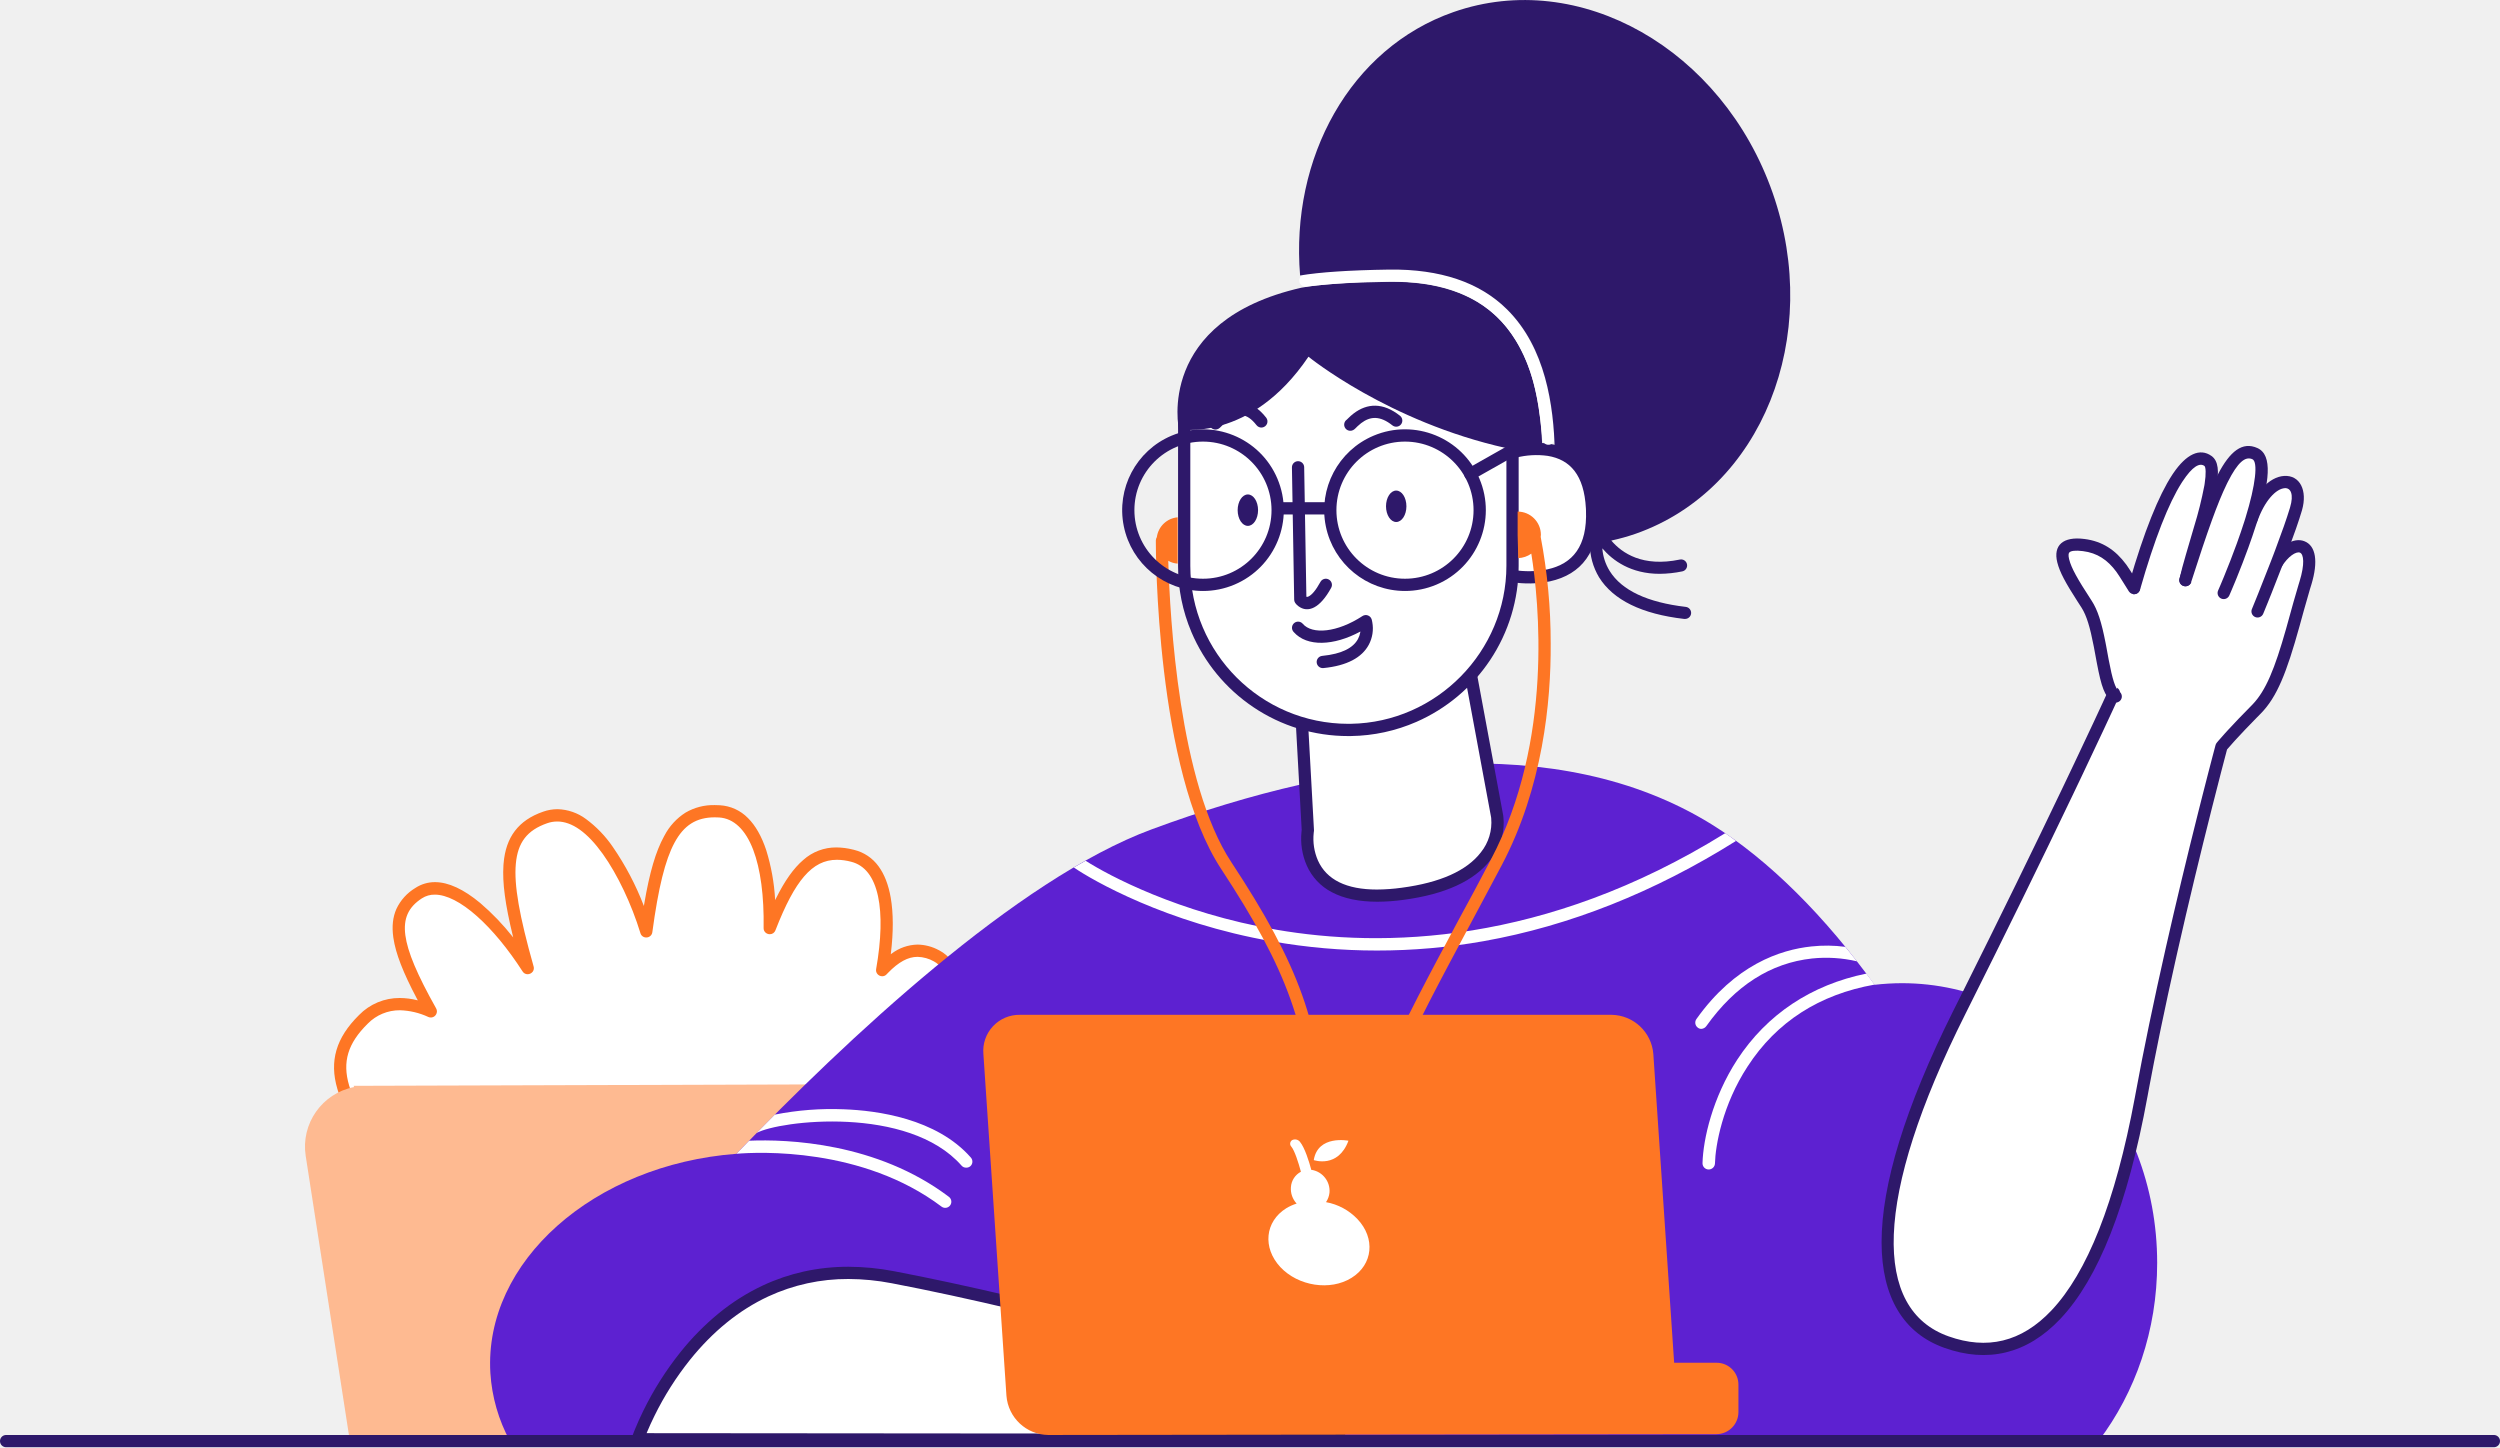
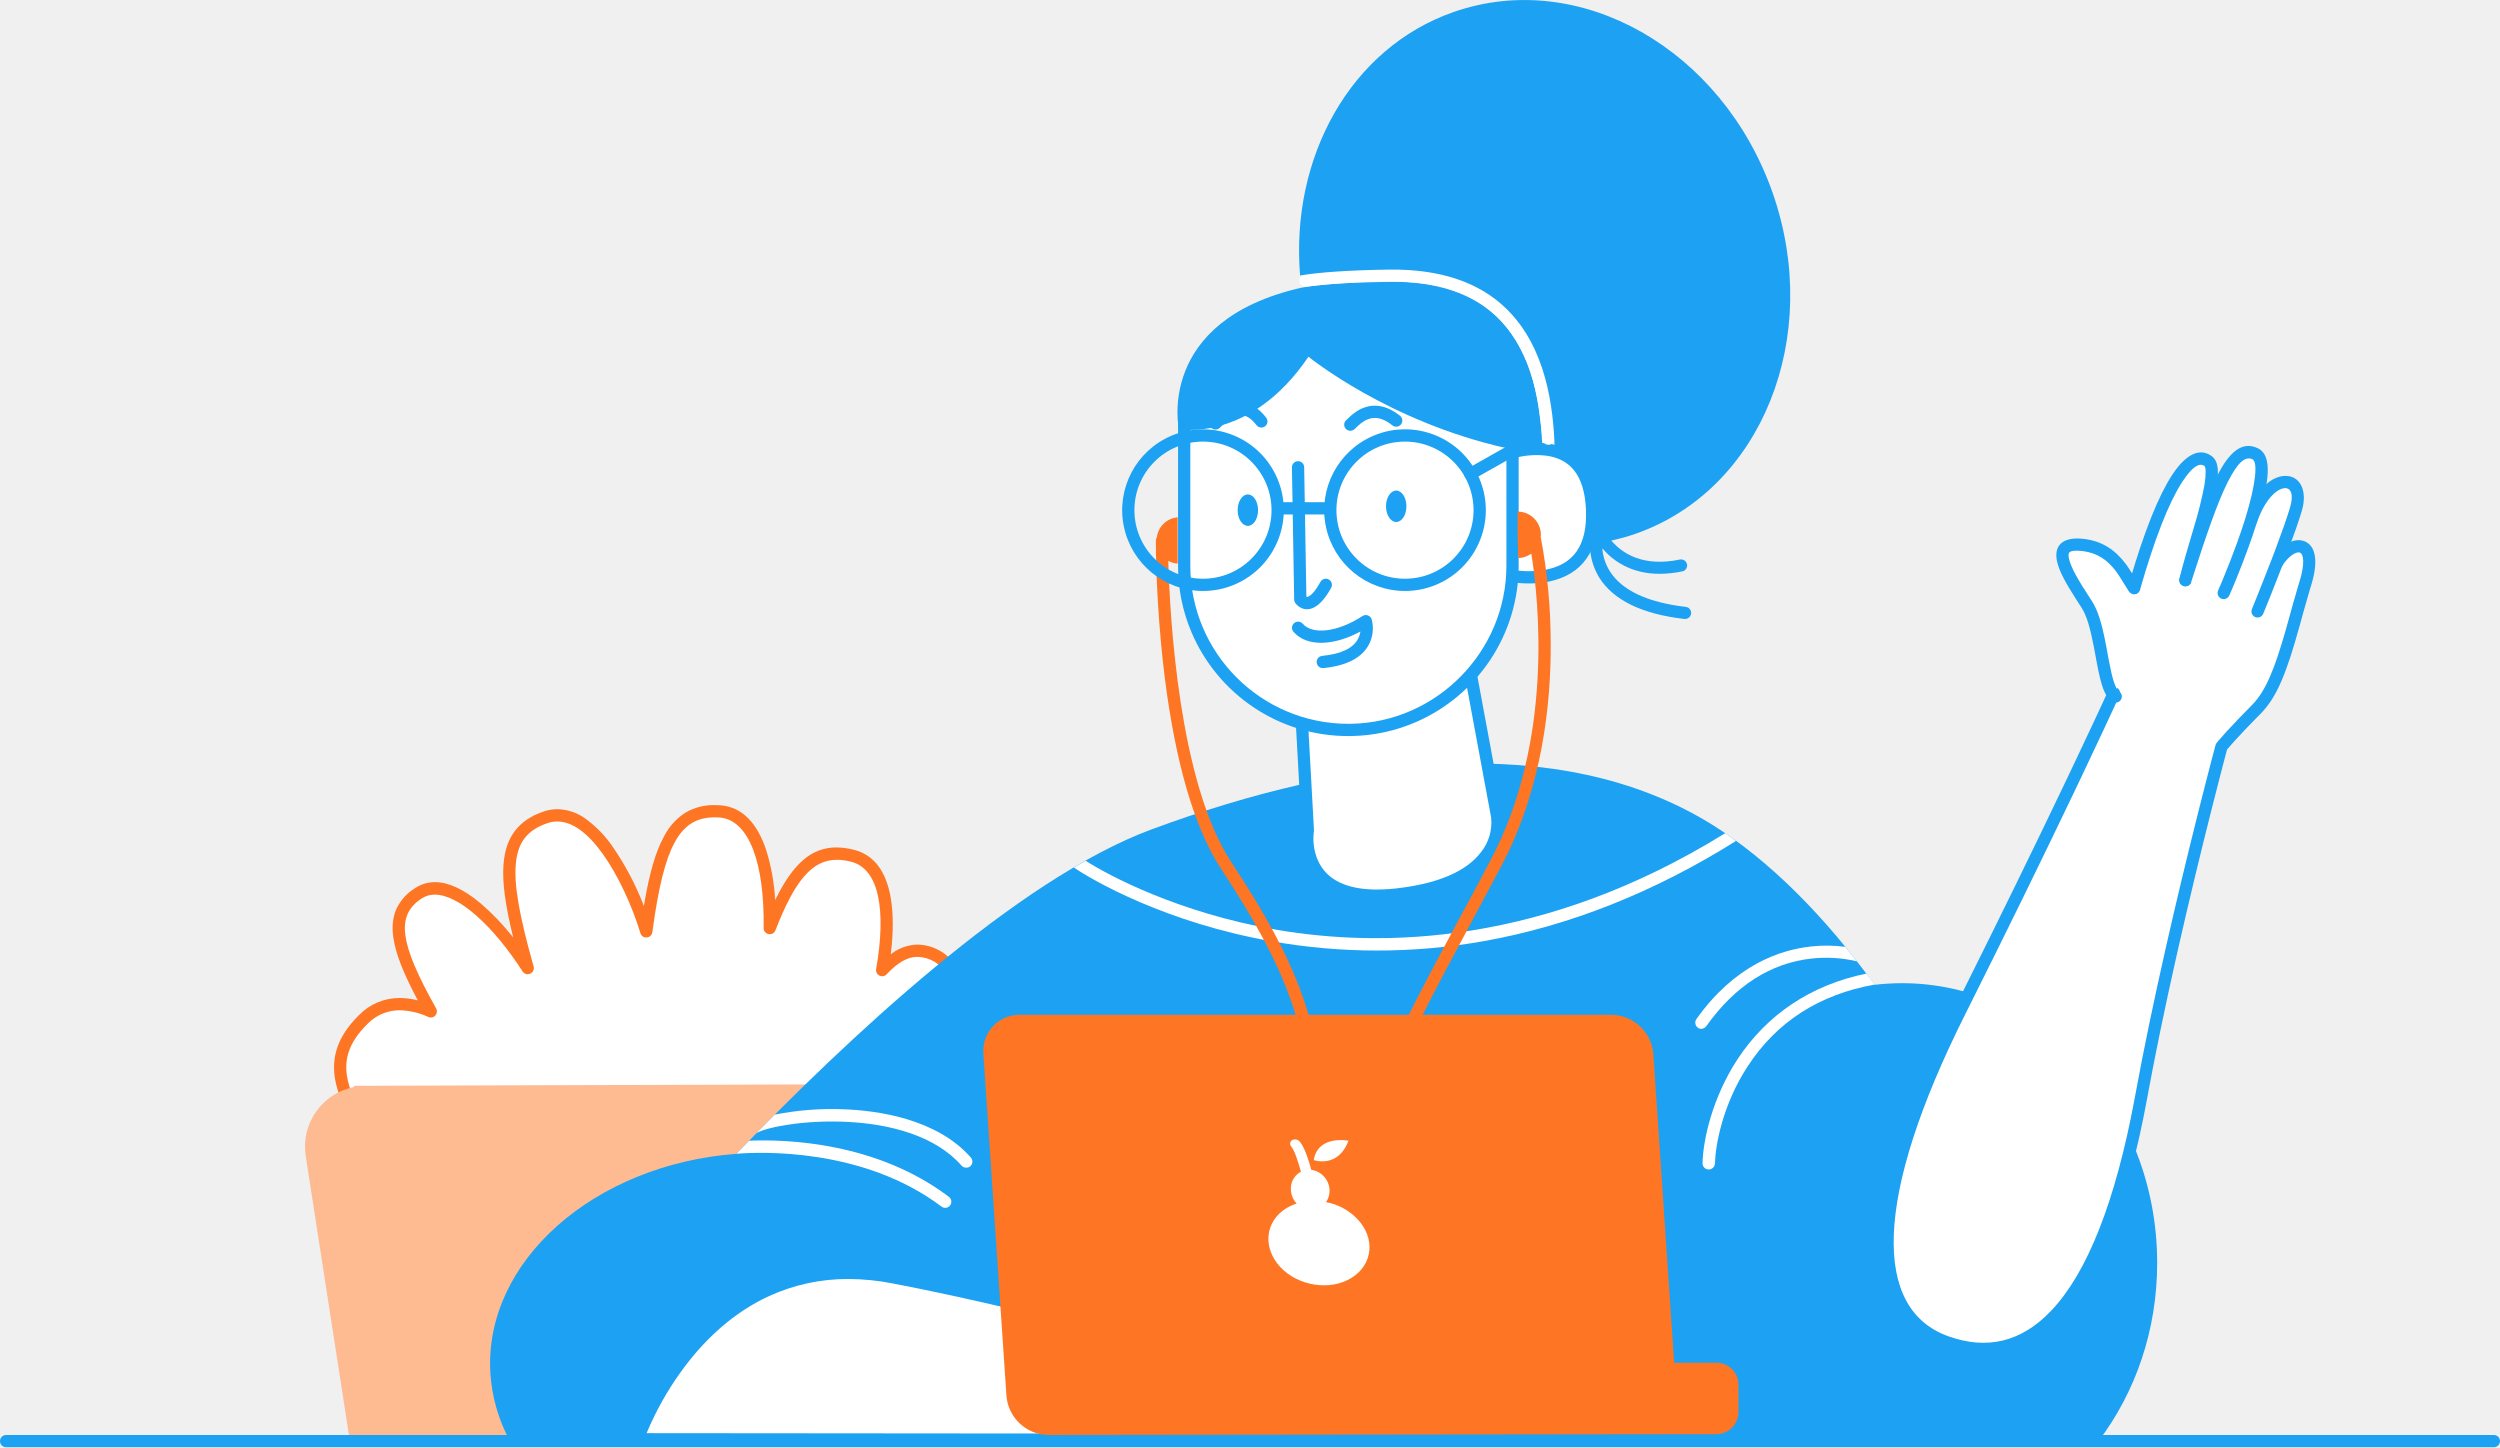
<svg xmlns="http://www.w3.org/2000/svg" viewBox="0 0 1225.1 709.2">
  <g id="support_solid" data-name="support/solid" transform="translate(2.2)">
    <g id="support_solid-2" data-name="support/solid" transform="translate(-3)">
      <g id="support_solid-3" data-name="support_solid">
        <g id="suculent" transform="translate(150 397)">
          <path id="succulent" d="M292.406,70.973c-9.6-5.1-17.8-2.7-26.8,6.9,4.1-23.2,4-51.3-14.4-56-18.9-4.9-29.6,6.9-40.7,35.4.4-24.4-4.4-55.9-24.6-57.2-22.7-1.4-30.3,17.3-35.9,58.8-7.1-23.2-26.6-63.9-49.6-55.8-22.5,7.9-21,29.6-8.5,73.8-12.3-19.1-37-47.5-53.5-36.7-15.7,10.2-11.4,26.9,6,57.9-11.5-5-23.4-5.5-33,3.9-21.5,21.2-11.1,41.3,18.6,78.6,29.8,37.3,243.7-28.7,253.8-45.5C294.006,118.173,309.906,80.373,292.406,70.973Z" transform="translate(17.494 0.527)" fill="#fff" />
          <path id="succulent_2_" d="M74.2,197.887h-.008c-22.29,0-36.937-4.188-43.534-12.445a316.178,316.178,0,0,1-19.342-26.368c-4.657-7.327-7.666-13.449-9.469-19.265l-.22-.728C-.4,132.194-.534,125.968,1.2,120.046c1.744-5.939,5.376-11.571,11.1-17.217A27.631,27.631,0,0,1,32.2,94.53a35.847,35.847,0,0,1,8.6,1.105l.252.064-.436-.821c-6.843-12.951-10.4-22.126-11.529-29.749l-.057-.4c-.737-5.337-.233-9.871,1.54-13.86a23.634,23.634,0,0,1,9.2-10.21,17.4,17.4,0,0,1,9.681-2.907C56.009,37.755,63.481,41.2,71.65,48A118.511,118.511,0,0,1,87.541,64.538l.258.321-.2-.826C83.865,48.7,82.451,38.054,83.011,29.525l.065-.868c.549-6.567,2.359-11.8,5.533-15.982,3.19-4.207,7.7-7.293,13.8-9.433A21.339,21.339,0,0,1,109.506,2a24.407,24.407,0,0,1,13.961,4.832,56.611,56.611,0,0,1,13.14,13.661,137.993,137.993,0,0,1,15.2,28.887l.022.058.18-1.067c2.628-15.444,5.628-25.654,9.725-33.1l.193-.346a29.424,29.424,0,0,1,10.3-11.227A26.966,26.966,0,0,1,186.608,0c.808,0,1.646.026,2.49.078a20.913,20.913,0,0,1,13.739,6.27c3.693,3.673,6.7,8.962,8.941,15.718a100.486,100.486,0,0,1,4.374,24.315l.013.175.359-.734c4.309-8.714,8.707-14.917,13.443-18.962a24.053,24.053,0,0,1,16.191-6.113,34.7,34.7,0,0,1,8.194,1.067l.6.15a20.818,20.818,0,0,1,11.824,7.963c2.9,3.9,4.927,9.116,6.028,15.5,1.3,7.565,1.33,16.7.074,27.158l-.061.5.42-.3a21.814,21.814,0,0,1,12.72-4.43,22.681,22.681,0,0,1,10.505,2.786l.367.193a16.444,16.444,0,0,1,5.735,5.033,19.623,19.623,0,0,1,3.049,7.268c1.147,5.382.743,12.205-1.2,20.281-2.662,11.071-8.423,24.753-15.034,35.707-1.419,2.361-5.877,5.417-13.249,9.082A281.289,281.289,0,0,1,248.3,160.262a760.836,760.836,0,0,1-80.314,23.767c-18.883,4.5-36.339,7.959-51.882,10.278A290.3,290.3,0,0,1,74.2,197.887ZM32.258,100.535a21.882,21.882,0,0,0-15.746,6.573c-9.8,9.66-12.526,18.716-9.128,30.281,2.982,10.149,10.258,21.86,25.951,41.769l2.014,2.542c2.7,3.384,7.4,5.961,13.97,7.662,6.386,1.653,14.588,2.492,24.379,2.492,23.284,0,55.407-4.724,92.9-13.662a762.584,762.584,0,0,0,79.457-23.5c10.452-3.8,19.605-7.539,26.47-10.825,6.7-3.208,10.751-5.749,11.713-7.348,6.317-10.468,11.812-23.5,14.339-34.014,1.615-6.718,2.055-12.332,1.306-16.685-.759-4.416-2.739-7.512-5.884-9.2a17.058,17.058,0,0,0-8.049-2.255c-4.685,0-9.291,2.5-14.5,7.866l-.66.692a2.9,2.9,0,0,1-2.157.959,3.114,3.114,0,0,1-2.359-1.1,2.924,2.924,0,0,1-.627-2.43c2.539-14.368,2.86-26.7.929-35.675-2.048-9.511-6.464-15.2-13.128-16.9a27.75,27.75,0,0,0-7-.974c-6.181,0-11.291,2.585-16.081,8.134-4.692,5.436-9.162,13.833-14.067,26.424a2.884,2.884,0,0,1-2.758,1.915,3.12,3.12,0,0,1-2.218-.909,2.912,2.912,0,0,1-.82-2.144C210.762,44.57,209,31.316,205.4,21.892,201.624,12,195.857,6.526,188.721,6.067,187.99,6.022,187.269,6,186.58,6c-9.03,0-15.123,3.842-19.757,12.458-4.554,8.47-7.9,21.983-10.845,43.816a2.953,2.953,0,0,1-2.988,2.6,2.907,2.907,0,0,1-2.854-2.123c-4.372-14.285-11.253-28.778-18.408-38.768-7.575-10.58-15.1-15.944-22.355-15.944A14.947,14.947,0,0,0,104.4,8.9c-9.79,3.438-14.371,9.383-15.318,19.879-.933,10.347,1.672,25.383,8.711,50.275a2.9,2.9,0,0,1-.445,2.595,3.193,3.193,0,0,1-2.5,1.238A2.869,2.869,0,0,1,92.383,81.5c-7.081-11-14.792-20.339-22.3-27.022-7.795-6.938-14.96-10.6-20.722-10.6a11.334,11.334,0,0,0-6.32,1.818c-6.671,4.334-9.168,9.9-8.1,18.064,1.064,8.112,5.715,19.169,15.079,35.853a2.915,2.915,0,0,1-.013,2.965,2.962,2.962,0,0,1-3.8,1.255A35.42,35.42,0,0,0,32.258,100.535Z" transform="translate(14.495 -2.472)" fill="#fe7624" />
          <path id="pot" d="M311.357.6l.2-.6L23.857.9l.2.6A29.748,29.748,0,0,0,.357,35.2L21.857,174l291.6-.9,21.5-138.8A29.654,29.654,0,0,0,311.357.6Z" transform="translate(0.243 134.2)" fill="#feba91" />
        </g>
        <g id="woman" transform="translate(240)">
          <g id="body" transform="translate(0 218)">
-             <path id="clothing" d="M691.836,107.657a119.019,119.019,0,0,0-13.4.8c-23.9-33-51.3-61-80.1-78.8-75-46.2-178-33-274.1,2.6-66.1,24.4-149.8,103.2-203.5,159-70,5.3-123.8,52.9-120.6,107.4a80.582,80.582,0,0,0,9.6,33.4l234.9,1.6c.4-.6.8-1.3,1.2-1.9l348.4-1.2c.4.5.8,1,1.2,1.6l192.9-.3c17.9-23.7,28.6-54,28.6-87.1C816.936,168.957,760.936,107.657,691.836,107.657Z" transform="translate(0.964 156.143)" fill="#5d21d1" />
+             <path id="clothing" d="M691.836,107.657a119.019,119.019,0,0,0-13.4.8c-23.9-33-51.3-61-80.1-78.8-75-46.2-178-33-274.1,2.6-66.1,24.4-149.8,103.2-203.5,159-70,5.3-123.8,52.9-120.6,107.4a80.582,80.582,0,0,0,9.6,33.4l234.9,1.6c.4-.6.8-1.3,1.2-1.9l348.4-1.2c.4.5.8,1,1.2,1.6l192.9-.3c17.9-23.7,28.6-54,28.6-87.1C816.936,168.957,760.936,107.657,691.836,107.657Z" transform="translate(0.964 156.143)" fill="#1DA1F2" />
            <g id="clothing_lines" transform="translate(119 190)">
              <path id="Path" d="M319.2,0C230.5,55,150.9,56.2,99.3,47.3,51.5,39.1,17,20.7,5.8,13.5,3.9,14.6,2,15.7,0,16.8,9.2,23.1,45.2,43.9,97.2,53a294.635,294.635,0,0,0,51.3,4.5,298.4,298.4,0,0,0,52.4-4.6c42.1-7.5,83.6-24,123.6-49.1C322.7,2.4,321,1.2,319.2,0Z" transform="translate(168 0.3)" fill="#fff" />
              <path id="Path-2" data-name="Path" d="M5.461,39.4c14.1-19.8,31.5-30.9,51.8-33.1a66.5,66.5,0,0,1,22,1.4c-1.9-2.4-3.8-4.8-5.7-7.1a69.423,69.423,0,0,0-16.6-.2C41.661,2,19.461,9.4.561,36a3.041,3.041,0,0,0,.7,4.2,2.716,2.716,0,0,0,1.7.6A3.23,3.23,0,0,0,5.461,39.4Z" transform="translate(472.539 55.395)" fill="#fff" />
              <path id="Path-3" data-name="Path" d="M3,96H3a3.08,3.08,0,0,0,3.1-2.9c.2-8.8,3.7-28.8,16-47.6C36.3,23.6,57.3,10.2,84.3,5.4,83,3.6,81.7,1.8,80.3,0,53.3,5.5,31.5,20,17,42.2,4.9,60.8.3,81.2,0,92.9A3.031,3.031,0,0,0,3,96Z" transform="translate(476.1 69.1)" fill="#fff" />
              <path id="Path-4" data-name="Path" d="M42.8.114a143.643,143.643,0,0,0-33.9,2.6c-3,3-6,6-8.9,9,11.1-6.1,74.3-13.7,100.4,16a2.9,2.9,0,0,0,2.3,1,3.057,3.057,0,0,0,2-.7,3,3,0,0,0,.3-4.2C88.1,4.514,58.8.714,42.8.114Z" transform="translate(12.6 135.486)" fill="#fff" />
              <g id="Group" transform="translate(0 150)">
                <path id="Path-5" data-name="Path" d="M.422.522h.2a.139.139,0,0,0-.2,0Z" transform="translate(0.278 7.078)" fill="#fff" />
                <path id="Path-6" data-name="Path" d="M104.1,27.647C68.8.947,24.8-.653,6.2.147c-2.1,2.2-4.2,4.3-6.2,6.4,10.7-.9,61.8-3.3,100.5,25.9a3,3,0,0,0,3.6-4.8Z" transform="translate(2.7 0.853)" fill="#fff" />
              </g>
            </g>
            <path id="hand" d="M0,81.535s32.8-97,125.1-79.4,218.6,55.4,218.6,55.4v24.3Z" transform="translate(73.3 405.765)" fill="#fff" />
-             <path id="hand_2_" d="M346.7,87.84,3,87.54A3,3,0,0,1,.16,83.579c.023-.069.055-.16.095-.271l.388-1.062c.145-.386.283-.748.422-1.1l.489-1.23C2.782,76.877,4.211,73.7,5.8,70.474a155.71,155.71,0,0,1,18.11-28.579A127.26,127.26,0,0,1,42.538,22.951,104.686,104.686,0,0,1,64.41,9.132,96.733,96.733,0,0,1,84.479,2.324,101.446,101.446,0,0,1,106.258,0a120.073,120.073,0,0,1,22.406,2.193c17.189,3.278,36.8,7.5,58.276,12.541l3.644.859c12.756,3.021,26.314,6.362,40.3,9.931,26.091,6.658,53.663,14.092,81.95,22.1,8.758,2.478,17.286,4.928,25.347,7.282l5.392,1.582,3.992,1.183A2.98,2.98,0,0,1,349.7,60.54v24.3A3,3,0,0,1,346.7,87.84ZM106.258,6a92.239,92.239,0,0,0-39.31,8.571c-14.231,6.641-27.136,17.1-38.355,31.081A149.626,149.626,0,0,0,11.184,73.127c-1.3,2.644-2.5,5.254-3.542,7.757l-.274.661,336.335.293V62.778l-9.278-2.722c-7.445-2.167-15.259-4.409-23.226-6.664l-4.2-1.187c-26.729-7.529-52.836-14.55-77.6-20.869-13.977-3.566-27.5-6.9-40.2-9.9-22.839-5.408-43.584-9.9-61.661-13.344A114.049,114.049,0,0,0,106.258,6Z" transform="translate(70.298 402.76)" fill="#2e186a" />
+             <path id="hand_2_" d="M346.7,87.84,3,87.54A3,3,0,0,1,.16,83.579c.023-.069.055-.16.095-.271l.388-1.062c.145-.386.283-.748.422-1.1l.489-1.23C2.782,76.877,4.211,73.7,5.8,70.474a155.71,155.71,0,0,1,18.11-28.579A127.26,127.26,0,0,1,42.538,22.951,104.686,104.686,0,0,1,64.41,9.132,96.733,96.733,0,0,1,84.479,2.324,101.446,101.446,0,0,1,106.258,0a120.073,120.073,0,0,1,22.406,2.193c17.189,3.278,36.8,7.5,58.276,12.541l3.644.859c12.756,3.021,26.314,6.362,40.3,9.931,26.091,6.658,53.663,14.092,81.95,22.1,8.758,2.478,17.286,4.928,25.347,7.282l5.392,1.582,3.992,1.183A2.98,2.98,0,0,1,349.7,60.54v24.3A3,3,0,0,1,346.7,87.84ZM106.258,6a92.239,92.239,0,0,0-39.31,8.571c-14.231,6.641-27.136,17.1-38.355,31.081A149.626,149.626,0,0,0,11.184,73.127c-1.3,2.644-2.5,5.254-3.542,7.757l-.274.661,336.335.293V62.778l-9.278-2.722c-7.445-2.167-15.259-4.409-23.226-6.664l-4.2-1.187c-26.729-7.529-52.836-14.55-77.6-20.869-13.977-3.566-27.5-6.9-40.2-9.9-22.839-5.408-43.584-9.9-61.661-13.344A114.049,114.049,0,0,0,106.258,6Z" transform="translate(70.298 402.76)" fill="#1DA1F2" />
            <g id="hand_II_1_" transform="translate(682)">
              <path id="Path-7" data-name="Path" d="M8.393,90.508s-7.4-3.7-8.3-12.2,4.8-45.5,14-50.7c9.3-5.2,51.6-28.1,59.4-27.6S84.493,68.408,8.393,90.508Z" transform="translate(111.707 38.492)" fill="#fff" />
              <path id="Path-8" data-name="Path" d="M0,63.453c15.8-55.3,28.7-67.7,36.2-62.3,6.8,4.9-7,40.1-11,58.4" transform="translate(124.6 6.747)" fill="#fff" />
-               <path id="Path_2_" d="M21.706,10.946l.485-.725C28.586.826,35.227-2.352,40.955,1.772c3.377,2.433,3.741,7.462,2.39,15.456l-.2,1.127c-.9,4.945-2.39,10.72-4.819,19.117l-3.971,13.55c-1.858,6.4-2.478,8.8-3.226,12.224a3,3,0,0,1-5.862-1.281l.284-1.276c.645-2.843,1.3-5.336,2.818-10.569l4-13.652a186.722,186.722,0,0,0,5.057-20.24l.123-.76c.812-5.219.557-8.352-.1-8.828-2.3-1.657-5.805.112-10.728,7.6l-.445.688c-6.319,9.923-13.222,27.314-20.39,52.4A3,3,0,0,1,.116,65.682l.516-1.795C7.939,38.642,15.023,21.114,21.706,10.946Z" transform="translate(121.599 3.694)" fill="#2e186a" />
+               <path id="Path_2_" d="M21.706,10.946l.485-.725C28.586.826,35.227-2.352,40.955,1.772c3.377,2.433,3.741,7.462,2.39,15.456l-.2,1.127c-.9,4.945-2.39,10.72-4.819,19.117l-3.971,13.55c-1.858,6.4-2.478,8.8-3.226,12.224a3,3,0,0,1-5.862-1.281l.284-1.276c.645-2.843,1.3-5.336,2.818-10.569l4-13.652a186.722,186.722,0,0,0,5.057-20.24l.123-.76c.812-5.219.557-8.352-.1-8.828-2.3-1.657-5.805.112-10.728,7.6l-.445.688c-6.319,9.923-13.222,27.314-20.39,52.4A3,3,0,0,1,.116,65.682l.516-1.795C7.939,38.642,15.023,21.114,21.706,10.946Z" transform="translate(121.599 3.694)" fill="#1DA1F2" />
              <path id="hand_II_3_" d="M190.45,8.495c7.9-12.9,21-12.2,14.2,9.7-6.7,21.4-11.6,49.2-24.1,61.8s-17,18.2-17,18.2-25,93.3-39.2,170.9c-20.5,112.2-59.3,133.8-95.5,120.9-36.2-12.8-42.9-63.6,6.5-162.1,49.4-98.6,75.5-156,75.5-156" transform="translate(3.85 49.705)" fill="#fff" />
-               <path id="hand_II_4_" d="M190.892,9.939C195.377,2.616,201.9-1.492,207.131.5c5.761,2.195,6.884,10.02,3.519,21.153l-.726,2.359c-.866,2.852-1.757,5.978-2.936,10.246l-2.173,7.893c-6.357,22.93-11.063,34.677-18.879,42.7l-1.965,1.99c-4.086,4.151-7.494,7.737-10.278,10.779l-1.1,1.214c-1.158,1.282-2.107,2.36-2.86,3.242l-.45.528-1.58,6-1.418,5.445c-1.376,5.309-2.864,11.123-4.442,17.372-5.709,22.614-11.418,46.275-16.746,69.82l-1.151,5.113c-2.472,11.035-4.8,21.783-6.953,32.175l-.866,4.2q-2.781,13.57-5.116,26.093l-.705,3.821c-9.78,53.527-24.185,89.309-42.63,108.881-16.5,17.508-35.978,21.736-56.821,14.308C10.821,388.751.026,371.072,0,344.1c-.026-28.082,11.49-66.023,34.953-113.1l4.611-9.218C58.249,184.377,74.747,150.59,89,120.757l5.544-11.643q5.135-10.823,9.316-19.772l4.382-9.421,2.878-6.257a3,3,0,0,1,5.53,2.321l-.376.837-3.118,6.766-4.281,9.194q-4.869,10.409-11,23.313l-4.2,8.8c-15.088,31.553-32.658,67.472-52.642,107.36C-4.344,322.726-4.293,377.043,32.857,390.179c18.655,6.648,35.618,2.966,50.447-12.769,17.326-18.384,31.223-52.658,40.806-104.275l.289-1.569c1.976-10.8,4.223-22.244,6.715-34.253,2.5-12.028,5.216-24.528,8.127-37.394,5.043-22.287,10.426-44.671,15.827-66.178l2.2-8.7q1.532-6.024,2.929-11.423l1.864-7.16,1.592-6.028a3,3,0,0,1,.559-1.1l.412-.5.545-.643c.789-.923,1.774-2.043,2.968-3.365l1.515-1.663c3.154-3.433,7.054-7.511,11.769-12.264l.456-.469c6.406-6.731,10.752-17.234,16.357-37.018l3.6-12.992c1-3.571,1.795-6.329,2.6-8.933l.361-1.164c2.7-8.7,2.057-13.5.21-14.207s-5.826,1.8-8.986,6.963a3,3,0,0,1-5.117-3.134Z" transform="translate(0.85 46.695)" fill="#2e186a" />
+               <path id="hand_II_4_" d="M190.892,9.939C195.377,2.616,201.9-1.492,207.131.5c5.761,2.195,6.884,10.02,3.519,21.153l-.726,2.359c-.866,2.852-1.757,5.978-2.936,10.246l-2.173,7.893c-6.357,22.93-11.063,34.677-18.879,42.7l-1.965,1.99c-4.086,4.151-7.494,7.737-10.278,10.779l-1.1,1.214c-1.158,1.282-2.107,2.36-2.86,3.242l-.45.528-1.58,6-1.418,5.445c-1.376,5.309-2.864,11.123-4.442,17.372-5.709,22.614-11.418,46.275-16.746,69.82l-1.151,5.113c-2.472,11.035-4.8,21.783-6.953,32.175l-.866,4.2q-2.781,13.57-5.116,26.093l-.705,3.821c-9.78,53.527-24.185,89.309-42.63,108.881-16.5,17.508-35.978,21.736-56.821,14.308C10.821,388.751.026,371.072,0,344.1c-.026-28.082,11.49-66.023,34.953-113.1l4.611-9.218C58.249,184.377,74.747,150.59,89,120.757l5.544-11.643q5.135-10.823,9.316-19.772l4.382-9.421,2.878-6.257a3,3,0,0,1,5.53,2.321l-.376.837-3.118,6.766-4.281,9.194q-4.869,10.409-11,23.313l-4.2,8.8c-15.088,31.553-32.658,67.472-52.642,107.36C-4.344,322.726-4.293,377.043,32.857,390.179c18.655,6.648,35.618,2.966,50.447-12.769,17.326-18.384,31.223-52.658,40.806-104.275l.289-1.569c1.976-10.8,4.223-22.244,6.715-34.253,2.5-12.028,5.216-24.528,8.127-37.394,5.043-22.287,10.426-44.671,15.827-66.178l2.2-8.7q1.532-6.024,2.929-11.423l1.864-7.16,1.592-6.028a3,3,0,0,1,.559-1.1l.412-.5.545-.643c.789-.923,1.774-2.043,2.968-3.365l1.515-1.663c3.154-3.433,7.054-7.511,11.769-12.264l.456-.469c6.406-6.731,10.752-17.234,16.357-37.018l3.6-12.992c1-3.571,1.795-6.329,2.6-8.933l.361-1.164c2.7-8.7,2.057-13.5.21-14.207s-5.826,1.8-8.986,6.963a3,3,0,0,1-5.117-3.134Z" transform="translate(0.85 46.695)" fill="#1DA1F2" />
              <path id="Path-9" data-name="Path" d="M26.12,74.442c-7.2-4.9-6.3-33.1-14.4-45.4-10-15.3-19.8-31.2-1.3-28.8,15.9,2,20.9,16,24.6,21" transform="translate(89.48 48.858)" fill="#fff" />
-               <path id="Path_2_2" data-name="Path_2_" d="M.47,11.705C-1.609,3.331,3.273-1.122,13.794.243,22.625,1.354,29.02,5.723,34.2,12.7l.242.332c1.891,2.647,5.49,8.678,5.964,9.369l.027.038A3,3,0,1,1,35.608,26l-.1-.145c-.854-1.263-4.595-7.525-6.124-9.585-4.276-5.759-9.3-9.193-16.348-10.079-3.677-.477-5.815-.138-6.6.578-.464.423-.62,1.406-.2,3.233l.061.254c1.04,4.19,4.046,9.551,10.6,19.6l.336.515c3.063,4.652,4.948,10.806,6.873,20.648l.389,2.031L25.66,59.4c1.829,9.681,3.257,14.141,5.055,15.479l.092.065a3,3,0,0,1-3.376,4.96c-3.752-2.553-5.365-7.274-7.556-18.8l-1.352-7.293-.195-1.02c-1.784-9.257-3.485-14.988-5.958-18.874L10.512,31.05C4.472,21.681,1.654,16.473.47,11.705Z" transform="translate(86.481 45.88)" fill="#2e186a" />
+               <path id="Path_2_2" data-name="Path_2_" d="M.47,11.705C-1.609,3.331,3.273-1.122,13.794.243,22.625,1.354,29.02,5.723,34.2,12.7l.242.332c1.891,2.647,5.49,8.678,5.964,9.369l.027.038A3,3,0,1,1,35.608,26l-.1-.145c-.854-1.263-4.595-7.525-6.124-9.585-4.276-5.759-9.3-9.193-16.348-10.079-3.677-.477-5.815-.138-6.6.578-.464.423-.62,1.406-.2,3.233l.061.254c1.04,4.19,4.046,9.551,10.6,19.6l.336.515c3.063,4.652,4.948,10.806,6.873,20.648l.389,2.031L25.66,59.4c1.829,9.681,3.257,14.141,5.055,15.479l.092.065a3,3,0,0,1-3.376,4.96c-3.752-2.553-5.365-7.274-7.556-18.8l-1.352-7.293-.195-1.02c-1.784-9.257-3.485-14.988-5.958-18.874L10.512,31.05C4.472,21.681,1.654,16.473.47,11.705Z" transform="translate(86.481 45.88)" fill="#1DA1F2" />
              <path id="Path-10" data-name="Path" d="M3,63.39s14.1-34.2,18.8-50.1C27-4.01,8.8-6.51,0,18.39" transform="translate(182.1 18.21)" fill="#fff" />
-               <path id="Path_2_3" data-name="Path_2_" d="M18.956.024c7.8-.507,11.6,7.089,8.818,16.791l-.1.328C26.241,22,23.885,28.756,20.812,36.962l-.55,1.463q-.637,1.691-1.307,3.443c-1.949,5.1-4.019,10.378-6.1,15.6l-1.708,4.254L9.372,66.078l-.6,1.458a3,3,0,0,1-5.61-2.122L5.579,59.47q.394-.977.81-2.012c2.077-5.17,4.154-10.432,6.123-15.549l1.277-3.336.858-2.265c3.2-8.5,5.666-15.5,7.155-20.459l.125-.42c1.915-6.373.336-9.607-2.582-9.418-4.32.281-9.885,6.106-13.516,16.381a3,3,0,1,1-5.657-2C4.518,8.1,11.783.49,18.956.024Z" transform="translate(179.099 15.207)" fill="#2e186a" />
+               <path id="Path_2_3" data-name="Path_2_" d="M18.956.024c7.8-.507,11.6,7.089,8.818,16.791l-.1.328C26.241,22,23.885,28.756,20.812,36.962l-.55,1.463q-.637,1.691-1.307,3.443c-1.949,5.1-4.019,10.378-6.1,15.6l-1.708,4.254L9.372,66.078l-.6,1.458a3,3,0,0,1-5.61-2.122L5.579,59.47q.394-.977.81-2.012c2.077-5.17,4.154-10.432,6.123-15.549l1.277-3.336.858-2.265c3.2-8.5,5.666-15.5,7.155-20.459l.125-.42c1.915-6.373.336-9.607-2.582-9.418-4.32.281-9.885,6.106-13.516,16.381a3,3,0,1,1-5.657-2C4.518,8.1,11.783.49,18.956.024Z" transform="translate(179.099 15.207)" fill="#1DA1F2" />
              <path id="Path-11" data-name="Path" d="M18.8,69S46.5,6.3,34.1.7C22.8-4.4,14.2,18.5,0,62.7" transform="translate(149.7 3.598)" fill="#fff" />
-               <path id="Path_2_4" data-name="Path_2_" d="M18.883,14.095C24.9,2.463,31.012-2.277,38.336,1.029c7.532,3.4,6.1,16.387-.633,37.593-1.144,3.6-2.431,7.361-3.834,11.236-1.812,5-3.738,9.975-5.677,14.742l-.727,1.778c-.679,1.65-1.316,3.167-1.9,4.529l-1.023,2.369a3,3,0,0,1-5.488-2.425l.781-1.8.65-1.528c.449-1.061.927-2.207,1.428-3.426,2.152-5.227,4.3-10.74,6.311-16.279,1.378-3.8,2.639-7.488,3.757-11.008l.49-1.564C37.522,18.895,38.658,7.758,35.867,6.5c-3.472-1.567-7.172,1.43-12.048,11.126l-.56,1.131c-4.489,9.223-9.293,22.686-17.4,47.926A3,3,0,1,1,.145,64.845l1.743-5.4C9.3,36.592,13.853,24.157,18.313,15.218Z" transform="translate(146.699 0.537)" fill="#2e186a" />
+               <path id="Path_2_4" data-name="Path_2_" d="M18.883,14.095C24.9,2.463,31.012-2.277,38.336,1.029c7.532,3.4,6.1,16.387-.633,37.593-1.144,3.6-2.431,7.361-3.834,11.236-1.812,5-3.738,9.975-5.677,14.742l-.727,1.778c-.679,1.65-1.316,3.167-1.9,4.529l-1.023,2.369a3,3,0,0,1-5.488-2.425l.781-1.8.65-1.528c.449-1.061.927-2.207,1.428-3.426,2.152-5.227,4.3-10.74,6.311-16.279,1.378-3.8,2.639-7.488,3.757-11.008l.49-1.564C37.522,18.895,38.658,7.758,35.867,6.5c-3.472-1.567-7.172,1.43-12.048,11.126l-.56,1.131c-4.489,9.223-9.293,22.686-17.4,47.926A3,3,0,1,1,.145,64.845l1.743-5.4C9.3,36.592,13.853,24.157,18.313,15.218Z" transform="translate(146.699 0.537)" fill="#1DA1F2" />
            </g>
          </g>
          <g id="head" transform="translate(313)">
            <path id="neck" d="M0,24.3,3.9,95s-6.6,38.2,46.4,31.1c52.8-7,46.3-38.3,46.3-38.3L80.3,0Z" transform="translate(84.8 311.9)" fill="#fff" />
-             <path id="neck_2_" d="M40.946,132.987h0c-8.958,0-16.462-1.574-22.3-4.677A27.02,27.02,0,0,1,6.356,115.216,32.769,32.769,0,0,1,3.783,98.768c.02-.206.042-.4.064-.592l.041-.32L0,27.466A2.991,2.991,0,0,1,2.131,24.43L82.431.13A3,3,0,0,1,86.25,2.453L102.56,90.3c.032.168.065.375.1.616l.05.407a27.3,27.3,0,0,1-.8,10.279,31.29,31.29,0,0,1-5.487,10.863c-7.912,10.3-22.285,16.9-42.721,19.607A96.811,96.811,0,0,1,40.946,132.987ZM80.962,6.842,6.125,29.489,9.9,97.836a3.038,3.038,0,0,1-.009.452l-.031.224c-.015.088-.035.238-.056.412l-.045.423a26.742,26.742,0,0,0,2.078,13.419c4.227,9.45,13.947,14.242,28.89,14.243a92.614,92.614,0,0,0,12.183-.882c18.806-2.493,31.846-8.319,38.756-17.314A23.375,23.375,0,0,0,96.746,92c-.023-.2-.046-.368-.068-.5L80.962,6.842Z" transform="translate(81.8 308.899)" fill="#2e186a" />
+             <path id="neck_2_" d="M40.946,132.987h0c-8.958,0-16.462-1.574-22.3-4.677A27.02,27.02,0,0,1,6.356,115.216,32.769,32.769,0,0,1,3.783,98.768c.02-.206.042-.4.064-.592l.041-.32L0,27.466A2.991,2.991,0,0,1,2.131,24.43L82.431.13A3,3,0,0,1,86.25,2.453L102.56,90.3c.032.168.065.375.1.616l.05.407a27.3,27.3,0,0,1-.8,10.279,31.29,31.29,0,0,1-5.487,10.863c-7.912,10.3-22.285,16.9-42.721,19.607A96.811,96.811,0,0,1,40.946,132.987ZM80.962,6.842,6.125,29.489,9.9,97.836a3.038,3.038,0,0,1-.009.452l-.031.224c-.015.088-.035.238-.056.412l-.045.423a26.742,26.742,0,0,0,2.078,13.419c4.227,9.45,13.947,14.242,28.89,14.243a92.614,92.614,0,0,0,12.183-.882c18.806-2.493,31.846-8.319,38.756-17.314A23.375,23.375,0,0,0,96.746,92c-.023-.2-.046-.368-.068-.5L80.962,6.842Z" transform="translate(81.8 308.899)" fill="#1DA1F2" />
            <path id="ear" d="M0,2.7S41-12.7,42.6,30,0,61.6,0,61.6" transform="translate(185.4 219.996)" fill="#fff" />
-             <path id="ear_2_" d="M6.971,1.441A45.966,45.966,0,0,1,24.807.484C38.939,2.787,47.858,13.126,48.6,32.9c.766,20.447-8.337,31.639-23.635,34.987a52.582,52.582,0,0,1-18.985.341l-.968-.155c-1.22-.206-2.152-.4-2.74-.551a3,3,0,0,1,1.289-5.857l.651.147.31.065c.688.142,1.479.285,2.36.419a46.831,46.831,0,0,0,16.8-.27C36.2,59.286,43.258,50.608,42.6,33.125l-.046-1.016c-.867-16.25-7.659-23.9-18.715-25.7A40.221,40.221,0,0,0,8.351,7.28c-1.01.239-1.943.492-2.782.745l-.412.127c-.306.1-.558.179-.752.245l-.35.124A3,3,0,1,1,1.946,2.9l.387-.141A46.734,46.734,0,0,1,6.971,1.441Z" transform="translate(182.399 216.987)" fill="#2e186a" />
+             <path id="ear_2_" d="M6.971,1.441A45.966,45.966,0,0,1,24.807.484C38.939,2.787,47.858,13.126,48.6,32.9c.766,20.447-8.337,31.639-23.635,34.987a52.582,52.582,0,0,1-18.985.341l-.968-.155c-1.22-.206-2.152-.4-2.74-.551a3,3,0,0,1,1.289-5.857l.651.147.31.065c.688.142,1.479.285,2.36.419a46.831,46.831,0,0,0,16.8-.27C36.2,59.286,43.258,50.608,42.6,33.125l-.046-1.016c-.867-16.25-7.659-23.9-18.715-25.7A40.221,40.221,0,0,0,8.351,7.28c-1.01.239-1.943.492-2.782.745l-.412.127c-.306.1-.558.179-.752.245l-.35.124A3,3,0,1,1,1.946,2.9l.387-.141A46.734,46.734,0,0,1,6.971,1.441Z" transform="translate(182.399 216.987)" fill="#1DA1F2" />
            <path id="face" d="M80.4,202.1h0A80.4,80.4,0,0,1,0,121.7V51.5A51.555,51.555,0,0,1,51.5,0h70.4a39.05,39.05,0,0,1,39,39v82.6A80.511,80.511,0,0,1,80.4,202.1Z" transform="translate(28.1 155.6)" fill="#fff" />
-             <path id="face_2_" d="M83.4,208.1a83.008,83.008,0,0,1-46.628-14.244A83.653,83.653,0,0,1,6.554,157.162,82.867,82.867,0,0,1,0,124.7V54.5A54.562,54.562,0,0,1,54.5,0h70.4a42.047,42.047,0,0,1,42,42v82.6a83.117,83.117,0,0,1-13.977,46.251,83.769,83.769,0,0,1-36.109,30.291,82.953,82.953,0,0,1-32.057,6.948ZM54.5,6A48.555,48.555,0,0,0,6,54.5v70.2a77.476,77.476,0,0,0,77.376,77.4l1.308-.011c42.026-.682,76.217-35.444,76.217-77.49V42a36.041,36.041,0,0,0-36-36Z" transform="translate(25.1 152.6)" fill="#2e186a" />
+             <path id="face_2_" d="M83.4,208.1a83.008,83.008,0,0,1-46.628-14.244A83.653,83.653,0,0,1,6.554,157.162,82.867,82.867,0,0,1,0,124.7V54.5A54.562,54.562,0,0,1,54.5,0h70.4a42.047,42.047,0,0,1,42,42v82.6a83.117,83.117,0,0,1-13.977,46.251,83.769,83.769,0,0,1-36.109,30.291,82.953,82.953,0,0,1-32.057,6.948ZM54.5,6A48.555,48.555,0,0,0,6,54.5v70.2a77.476,77.476,0,0,0,77.376,77.4l1.308-.011c42.026-.682,76.217-35.444,76.217-77.49V42a36.041,36.041,0,0,0-36-36Z" transform="translate(25.1 152.6)" fill="#1DA1F2" />
            <g id="headphones" transform="translate(14 250)">
              <path id="Path-12" data-name="Path" d="M93.11,64.6a277.361,277.361,0,0,0-4.9-52.2c0-.3.1-.7.1-1A11.4,11.4,0,0,0,76.91,0V11.4l.3,11.4a11.725,11.725,0,0,0,6.4-2.2c3.7,23,11,91.6-19.8,149.9-5.6,10.7-10.9,20.6-16.1,30.1-29,54.1-48.2,89.9-47.7,121.8a3.076,3.076,0,0,0,3,3h0a3.009,3.009,0,0,0,3-3c-.4-30.4,18.5-65.6,47-118.9,5.1-9.6,10.4-19.4,16.1-30.2C89.21,135.2,93.31,93.2,93.11,64.6Z" transform="translate(100.59 0.7)" fill="#fe7624" />
              <path id="Path-13" data-name="Path" d="M6.1,21.3a10.321,10.321,0,0,0,4.6,1.4V0A11.276,11.276,0,0,0,.5,9.7,3.371,3.371,0,0,0,0,11.4C0,16,0,123.7,32,172.3c32.7,49.8,42.8,78.2,45.1,126.4a3.058,3.058,0,0,0,3,2.9h.1a3.075,3.075,0,0,0,2.9-3.1C80.8,248.9,70.5,219.9,37,169,11.4,130.2,6.9,49.4,6.1,21.3Z" transform="translate(0.2 3.5)" fill="#fe7624" />
            </g>
-             <path id="nose" d="M2.949,0A3,3,0,0,1,5.991,2.773L6,2.949,7.077,66.433l.047.018a1.165,1.165,0,0,0,.789-.067l.147-.059c1.542-.66,3.574-2.892,5.907-7.163a3,3,0,0,1,5.266,2.876c-5.481,10.037-11.379,12.56-16.09,9a6.908,6.908,0,0,1-1.506-1.524,3,3,0,0,1-.525-1.44L1.1,67.851,0,3.051A3,3,0,0,1,2.949,0Z" transform="translate(80.9 226)" fill="#2e186a" />
-             <path id="mouth" d="M34.557.491A3,3,0,0,1,39.07,2.127l.07.248c.073.277.155.641.232,1.084a16.941,16.941,0,0,1-1.728,11.129c-3.35,6.205-10.59,10.25-22.25,11.4a3,3,0,0,1-.588-5.971c9.819-.967,15.25-4,17.559-8.278A10.594,10.594,0,0,0,33.482,8.5l.065-.424-.091.05C20.416,15.149,7.389,15.617.933,8.395L.718,8.148A3,3,0,0,1,5.283,4.255C9.924,9.7,22.209,8.573,34.557.491Z" transform="translate(80.9 301.398)" fill="#2e186a" />
-             <path id="brow" d="M4.668,3.792c6.546-4.979,14.318-5.511,22.7,1.157a3,3,0,0,1-3.735,4.7C17.568,4.82,12.8,5.146,8.3,8.568a19.424,19.424,0,0,0-1.737,1.5l-1.1,1.089c-.155.149-.286.268-.427.382a3.053,3.053,0,0,1-1.307.67A3,3,0,0,1,1.2,6.9l.13-.094.657-.653A26.44,26.44,0,0,1,4.668,3.792Z" transform="translate(106.499 198.803)" fill="#2e186a" />
-             <ellipse id="eye_II" cx="5" cy="7.7" rx="5" ry="7.7" transform="translate(127 240.4)" fill="#2e186a" />
-             <ellipse id="eye" cx="5" cy="7.7" rx="5" ry="7.7" transform="translate(54.3 242.3)" fill="#2e186a" />
-             <path id="brow_II" d="M4.955,4.256C12.444-1.718,20.656-2,27.868,7.264a3,3,0,1,1-4.734,3.686c-4.869-6.253-9.3-6.1-14.437-2a25.977,25.977,0,0,0-2.017,1.8L5.5,11.922c-.159.155-.292.277-.429.392a2.984,2.984,0,0,1-1.345.7A3,3,0,0,1,1.2,7.709l.115-.083.772-.774A33.308,33.308,0,0,1,4.955,4.256Z" transform="translate(40.399 197.393)" fill="#2e186a" />
+             <path id="nose" d="M2.949,0A3,3,0,0,1,5.991,2.773L6,2.949,7.077,66.433l.047.018a1.165,1.165,0,0,0,.789-.067l.147-.059c1.542-.66,3.574-2.892,5.907-7.163a3,3,0,0,1,5.266,2.876c-5.481,10.037-11.379,12.56-16.09,9a6.908,6.908,0,0,1-1.506-1.524,3,3,0,0,1-.525-1.44L1.1,67.851,0,3.051A3,3,0,0,1,2.949,0Z" transform="translate(80.9 226)" fill="#1DA1F2" />
+             <path id="mouth" d="M34.557.491A3,3,0,0,1,39.07,2.127l.07.248c.073.277.155.641.232,1.084a16.941,16.941,0,0,1-1.728,11.129c-3.35,6.205-10.59,10.25-22.25,11.4a3,3,0,0,1-.588-5.971c9.819-.967,15.25-4,17.559-8.278A10.594,10.594,0,0,0,33.482,8.5l.065-.424-.091.05C20.416,15.149,7.389,15.617.933,8.395L.718,8.148A3,3,0,0,1,5.283,4.255C9.924,9.7,22.209,8.573,34.557.491Z" transform="translate(80.9 301.398)" fill="#1DA1F2" />
+             <path id="brow" d="M4.668,3.792c6.546-4.979,14.318-5.511,22.7,1.157a3,3,0,0,1-3.735,4.7C17.568,4.82,12.8,5.146,8.3,8.568a19.424,19.424,0,0,0-1.737,1.5l-1.1,1.089c-.155.149-.286.268-.427.382a3.053,3.053,0,0,1-1.307.67A3,3,0,0,1,1.2,6.9l.13-.094.657-.653A26.44,26.44,0,0,1,4.668,3.792Z" transform="translate(106.499 198.803)" fill="#1DA1F2" />
+             <ellipse id="eye_II" cx="5" cy="7.7" rx="5" ry="7.7" transform="translate(127 240.4)" fill="#1DA1F2" />
+             <ellipse id="eye" cx="5" cy="7.7" rx="5" ry="7.7" transform="translate(54.3 242.3)" fill="#1DA1F2" />
+             <path id="brow_II" d="M4.955,4.256C12.444-1.718,20.656-2,27.868,7.264a3,3,0,1,1-4.734,3.686c-4.869-6.253-9.3-6.1-14.437-2a25.977,25.977,0,0,0-2.017,1.8L5.5,11.922c-.159.155-.292.277-.429.392a2.984,2.984,0,0,1-1.345.7A3,3,0,0,1,1.2,7.709l.115-.083.772-.774A33.308,33.308,0,0,1,4.955,4.256Z" transform="translate(40.399 197.393)" fill="#1DA1F2" />
            <g id="hair_shape" transform="translate(24)">
-               <path id="Path-14" data-name="Path" d="M103.795.011c-19.5.3-34.3,1.2-43.1,2.9h0c-71.6,16.3-60,69.3-60,69.3s35,6.7,63.5-35.5c0,0,39.1,31.9,97,44.8.9-.2,2-.5,3-.8v2.9a46.707,46.707,0,0,1,14.6-1.5c-.6-20.9-4.4-47.3-21.6-64.3C144.995,5.711,126.995-.289,103.795.011Z" transform="translate(0.805 138.089)" fill="#2e186a" />
+               <path id="Path-14" data-name="Path" d="M103.795.011c-19.5.3-34.3,1.2-43.1,2.9h0c-71.6,16.3-60,69.3-60,69.3s35,6.7,63.5-35.5c0,0,39.1,31.9,97,44.8.9-.2,2-.5,3-.8v2.9a46.707,46.707,0,0,1,14.6-1.5c-.6-20.9-4.4-47.3-21.6-64.3C144.995,5.711,126.995-.289,103.795.011Z" transform="translate(0.805 138.089)" fill="#1DA1F2" />
              <path id="Path-15" data-name="Path" d="M2.588,2.535A351.244,351.244,0,0,1,47.432.006C78.34.334,99,11.722,111.237,31.807a88.58,88.58,0,0,1,10.444,27,171.635,171.635,0,0,1,3.408,23.935,3,3,0,0,1-5.977.521l-.161-1.795c-1.865-20.148-5.064-33.788-12.837-46.542C94.965,16.638,76.235,6.312,47.382,6.006L45.619,6A342.914,342.914,0,0,0,3.413,8.478a3,3,0,1,1-.825-5.943Z" transform="translate(60.5 131.994)" fill="#fff" />
-               <path id="Path-16" data-name="Path" d="M232.111,94.587c-24.7-70.6-94.7-110.3-156.4-88.7-50.7,17.7-80,71.4-75.2,129.1,9.3-1.6,23.9-2.6,43.7-2.9,24.9-.3,44.3,6.2,57.7,19.5,19,18.8,22.9,47.3,23.4,69.5,9.2,2.5,17.7,10,18.4,28.9.1,1.9-1.6,16.6-1.2,16.5a31.6,31.6,0,0,0,4.5,16.4c6.9,11.1,20.9,18,41.7,20.4h.4a2.96,2.96,0,0,0,.4-5.9c-18.8-2.2-31.4-8.1-37.3-17.6a24.467,24.467,0,0,1-3.6-11.1c5.1,6,14,12.5,28.1,12.5a56.866,56.866,0,0,0,11.1-1.2,2.961,2.961,0,1,0-1.2-5.8c-18.2,3.8-28.3-3.1-33.6-9.3a103.666,103.666,0,0,0,12.1-3.4C226.711,239.787,256.711,165.087,232.111,94.587Z" transform="translate(60.389 0.013)" fill="#2e186a" />
+               <path id="Path-16" data-name="Path" d="M232.111,94.587c-24.7-70.6-94.7-110.3-156.4-88.7-50.7,17.7-80,71.4-75.2,129.1,9.3-1.6,23.9-2.6,43.7-2.9,24.9-.3,44.3,6.2,57.7,19.5,19,18.8,22.9,47.3,23.4,69.5,9.2,2.5,17.7,10,18.4,28.9.1,1.9-1.6,16.6-1.2,16.5a31.6,31.6,0,0,0,4.5,16.4c6.9,11.1,20.9,18,41.7,20.4h.4a2.96,2.96,0,0,0,.4-5.9c-18.8-2.2-31.4-8.1-37.3-17.6a24.467,24.467,0,0,1-3.6-11.1c5.1,6,14,12.5,28.1,12.5a56.866,56.866,0,0,0,11.1-1.2,2.961,2.961,0,1,0-1.2-5.8c-18.2,3.8-28.3-3.1-33.6-9.3a103.666,103.666,0,0,0,12.1-3.4C226.711,239.787,256.711,165.087,232.111,94.587Z" transform="translate(60.389 0.013)" fill="#1DA1F2" />
            </g>
            <g id="glasses" transform="translate(0 213)">
-               <path id="Oval" d="M39.6,79.2A39.61,39.61,0,0,1,24.186,3.112,39.61,39.61,0,0,1,55.014,76.088,39.353,39.353,0,0,1,39.6,79.2ZM39.6,6A33.6,33.6,0,1,0,73.2,39.6,33.638,33.638,0,0,0,39.6,6Z" transform="translate(96.7 -2.6)" fill="#2e186a" />
-               <path id="Path-17" data-name="Path" d="M26.8,0a3,3,0,0,1,.176,5.995L26.8,6H3A3,3,0,0,1,2.824.005L3,0Z" transform="translate(72.1 33.1)" fill="#2e186a" />
-               <path id="Path-18" data-name="Path" d="M22.224.389a3,3,0,0,1,3.109,5.129l-.156.095-20.7,11.7a3,3,0,0,1-3.109-5.129l.156-.095Z" transform="translate(165.299 4.599)" fill="#2e186a" />
-               <path id="Oval-2" data-name="Oval" d="M39.6,79.2A39.61,39.61,0,0,1,24.186,3.112,39.61,39.61,0,0,1,55.014,76.088,39.353,39.353,0,0,1,39.6,79.2ZM39.6,6A33.6,33.6,0,1,0,73.2,39.6,33.638,33.638,0,0,0,39.6,6Z" transform="translate(-2.3 -2.6)" fill="#2e186a" />
+               <path id="Oval" d="M39.6,79.2A39.61,39.61,0,0,1,24.186,3.112,39.61,39.61,0,0,1,55.014,76.088,39.353,39.353,0,0,1,39.6,79.2ZM39.6,6A33.6,33.6,0,1,0,73.2,39.6,33.638,33.638,0,0,0,39.6,6Z" transform="translate(96.7 -2.6)" fill="#1DA1F2" />
+               <path id="Path-17" data-name="Path" d="M26.8,0a3,3,0,0,1,.176,5.995L26.8,6H3A3,3,0,0,1,2.824.005L3,0Z" transform="translate(72.1 33.1)" fill="#1DA1F2" />
+               <path id="Path-18" data-name="Path" d="M22.224.389a3,3,0,0,1,3.109,5.129l-.156.095-20.7,11.7a3,3,0,0,1-3.109-5.129l.156-.095Z" transform="translate(165.299 4.599)" fill="#1DA1F2" />
+               <path id="Oval-2" data-name="Oval" d="M39.6,79.2A39.61,39.61,0,0,1,24.186,3.112,39.61,39.61,0,0,1,55.014,76.088,39.353,39.353,0,0,1,39.6,79.2ZM39.6,6A33.6,33.6,0,1,0,73.2,39.6,33.638,33.638,0,0,0,39.6,6Z" transform="translate(-2.3 -2.6)" fill="#1DA1F2" />
            </g>
          </g>
        </g>
        <g id="laptop" transform="translate(482 497)">
          <path id="shape" d="M359.355,170.5h-20.8l-10.2-151.3A20.85,20.85,0,0,0,307.855,0H17.955A17.674,17.674,0,0,0,.055,19.2l11.3,167.5a20.85,20.85,0,0,0,20.5,19.2l327.4-.4a10.819,10.819,0,0,0,10.8-10.8V181.4A10.693,10.693,0,0,0,359.355,170.5Z" transform="translate(0.645 0.3)" fill="#fe7624" />
          <g id="icon" transform="translate(140 61)">
            <path id="Path-19" data-name="Path" d="M43.636,39.048a28.182,28.182,0,0,0-15.4-8.3,10.226,10.226,0,0,0,1.7-4.6,10.449,10.449,0,0,0-8.6-11.2h-.3c-1.1-4.1-3.2-10.9-5.6-13.8a3.1,3.1,0,0,0-3.8-.8,2.084,2.084,0,0,0-.4,3.2c1.6,1.9,3.5,7.8,4.7,12.3a9.2,9.2,0,0,0-4.9,7.5,10.623,10.623,0,0,0,2.8,8.1,23.432,23.432,0,0,0-5.1,2.3c-10.4,6.5-11.7,19.3-2.9,28.8,8.8,9.4,24.5,11.8,34.9,5.3C51.236,61.348,52.536,48.448,43.636,39.048Z" transform="translate(0.364 0.352)" fill="#fff" />
            <path id="Path-20" data-name="Path" d="M17,.316s-15-3-17,9.5C.1,9.816,11.9,14.016,17,.316Z" transform="translate(22.6 0.684)" fill="#fff" />
          </g>
        </g>
-         <path id="line" d="M1222.1,0a3,3,0,0,1,.176,5.995L1222.1,6H3A3,3,0,0,1,2.824.005L3,0Z" transform="translate(0.8 703.2)" fill="#2e186a" />
+         <path id="line" d="M1222.1,0a3,3,0,0,1,.176,5.995L1222.1,6H3A3,3,0,0,1,2.824.005L3,0Z" transform="translate(0.8 703.2)" fill="#1DA1F2" />
      </g>
    </g>
  </g>
</svg>
